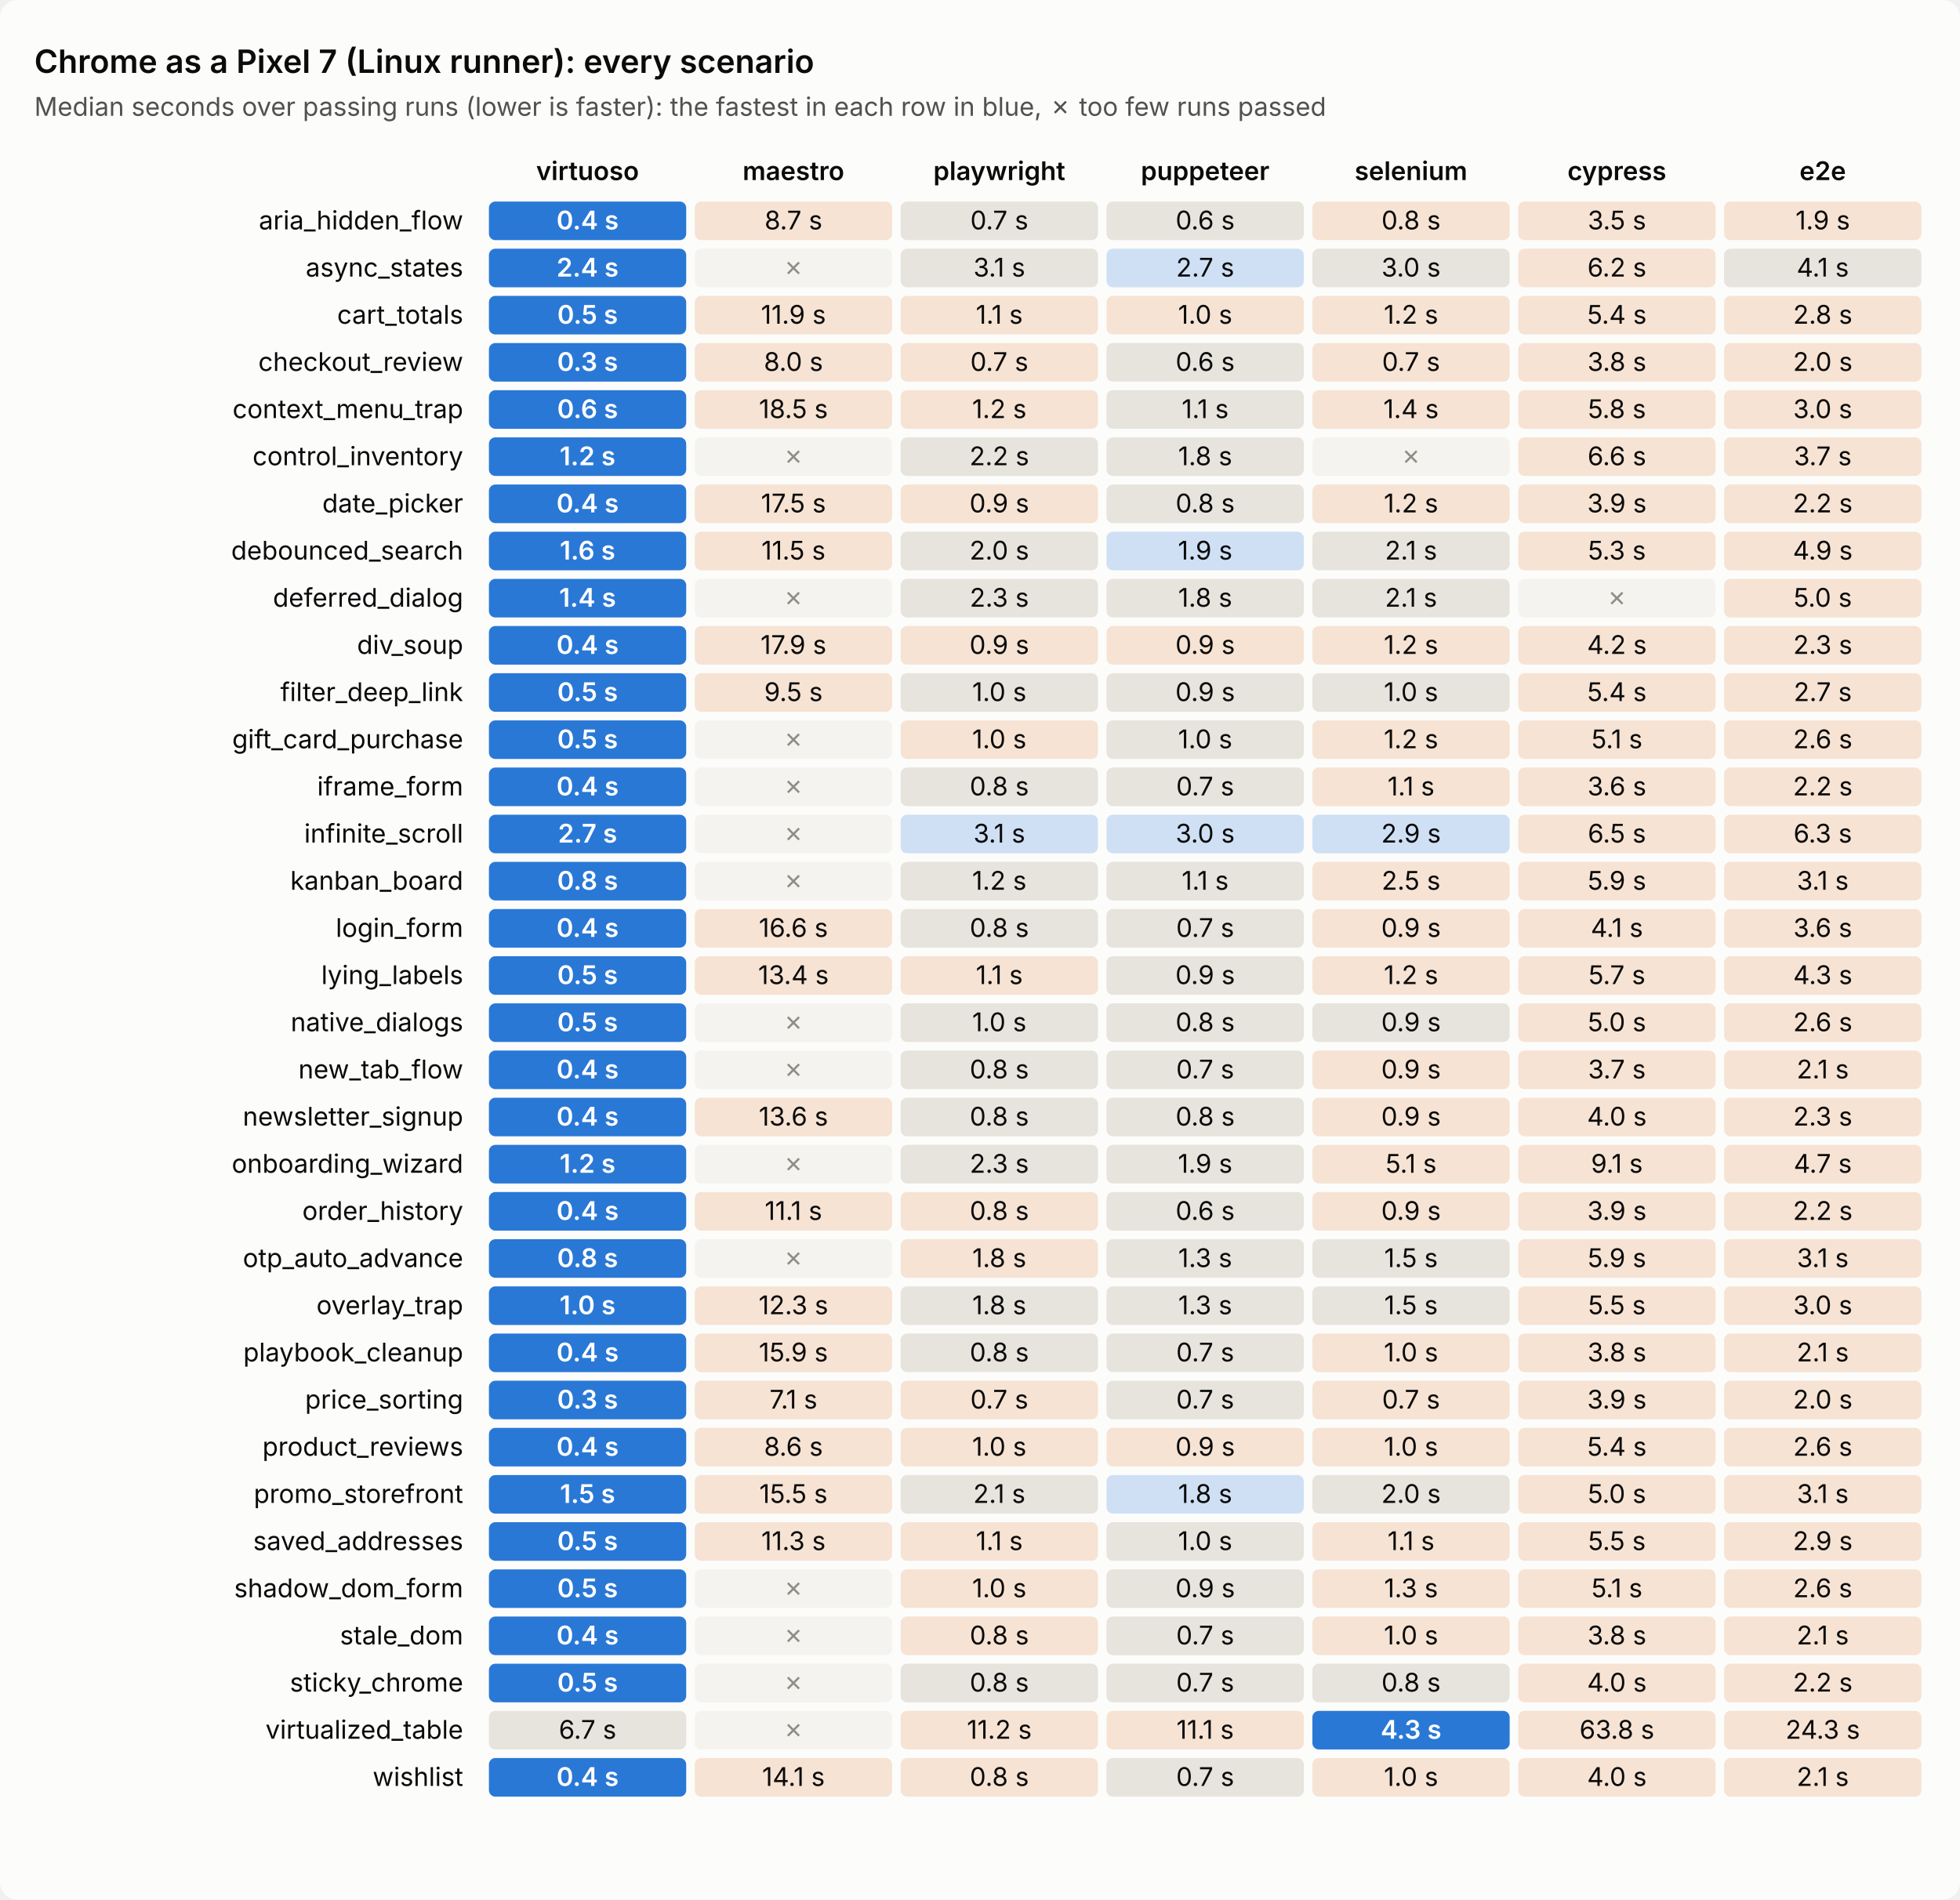
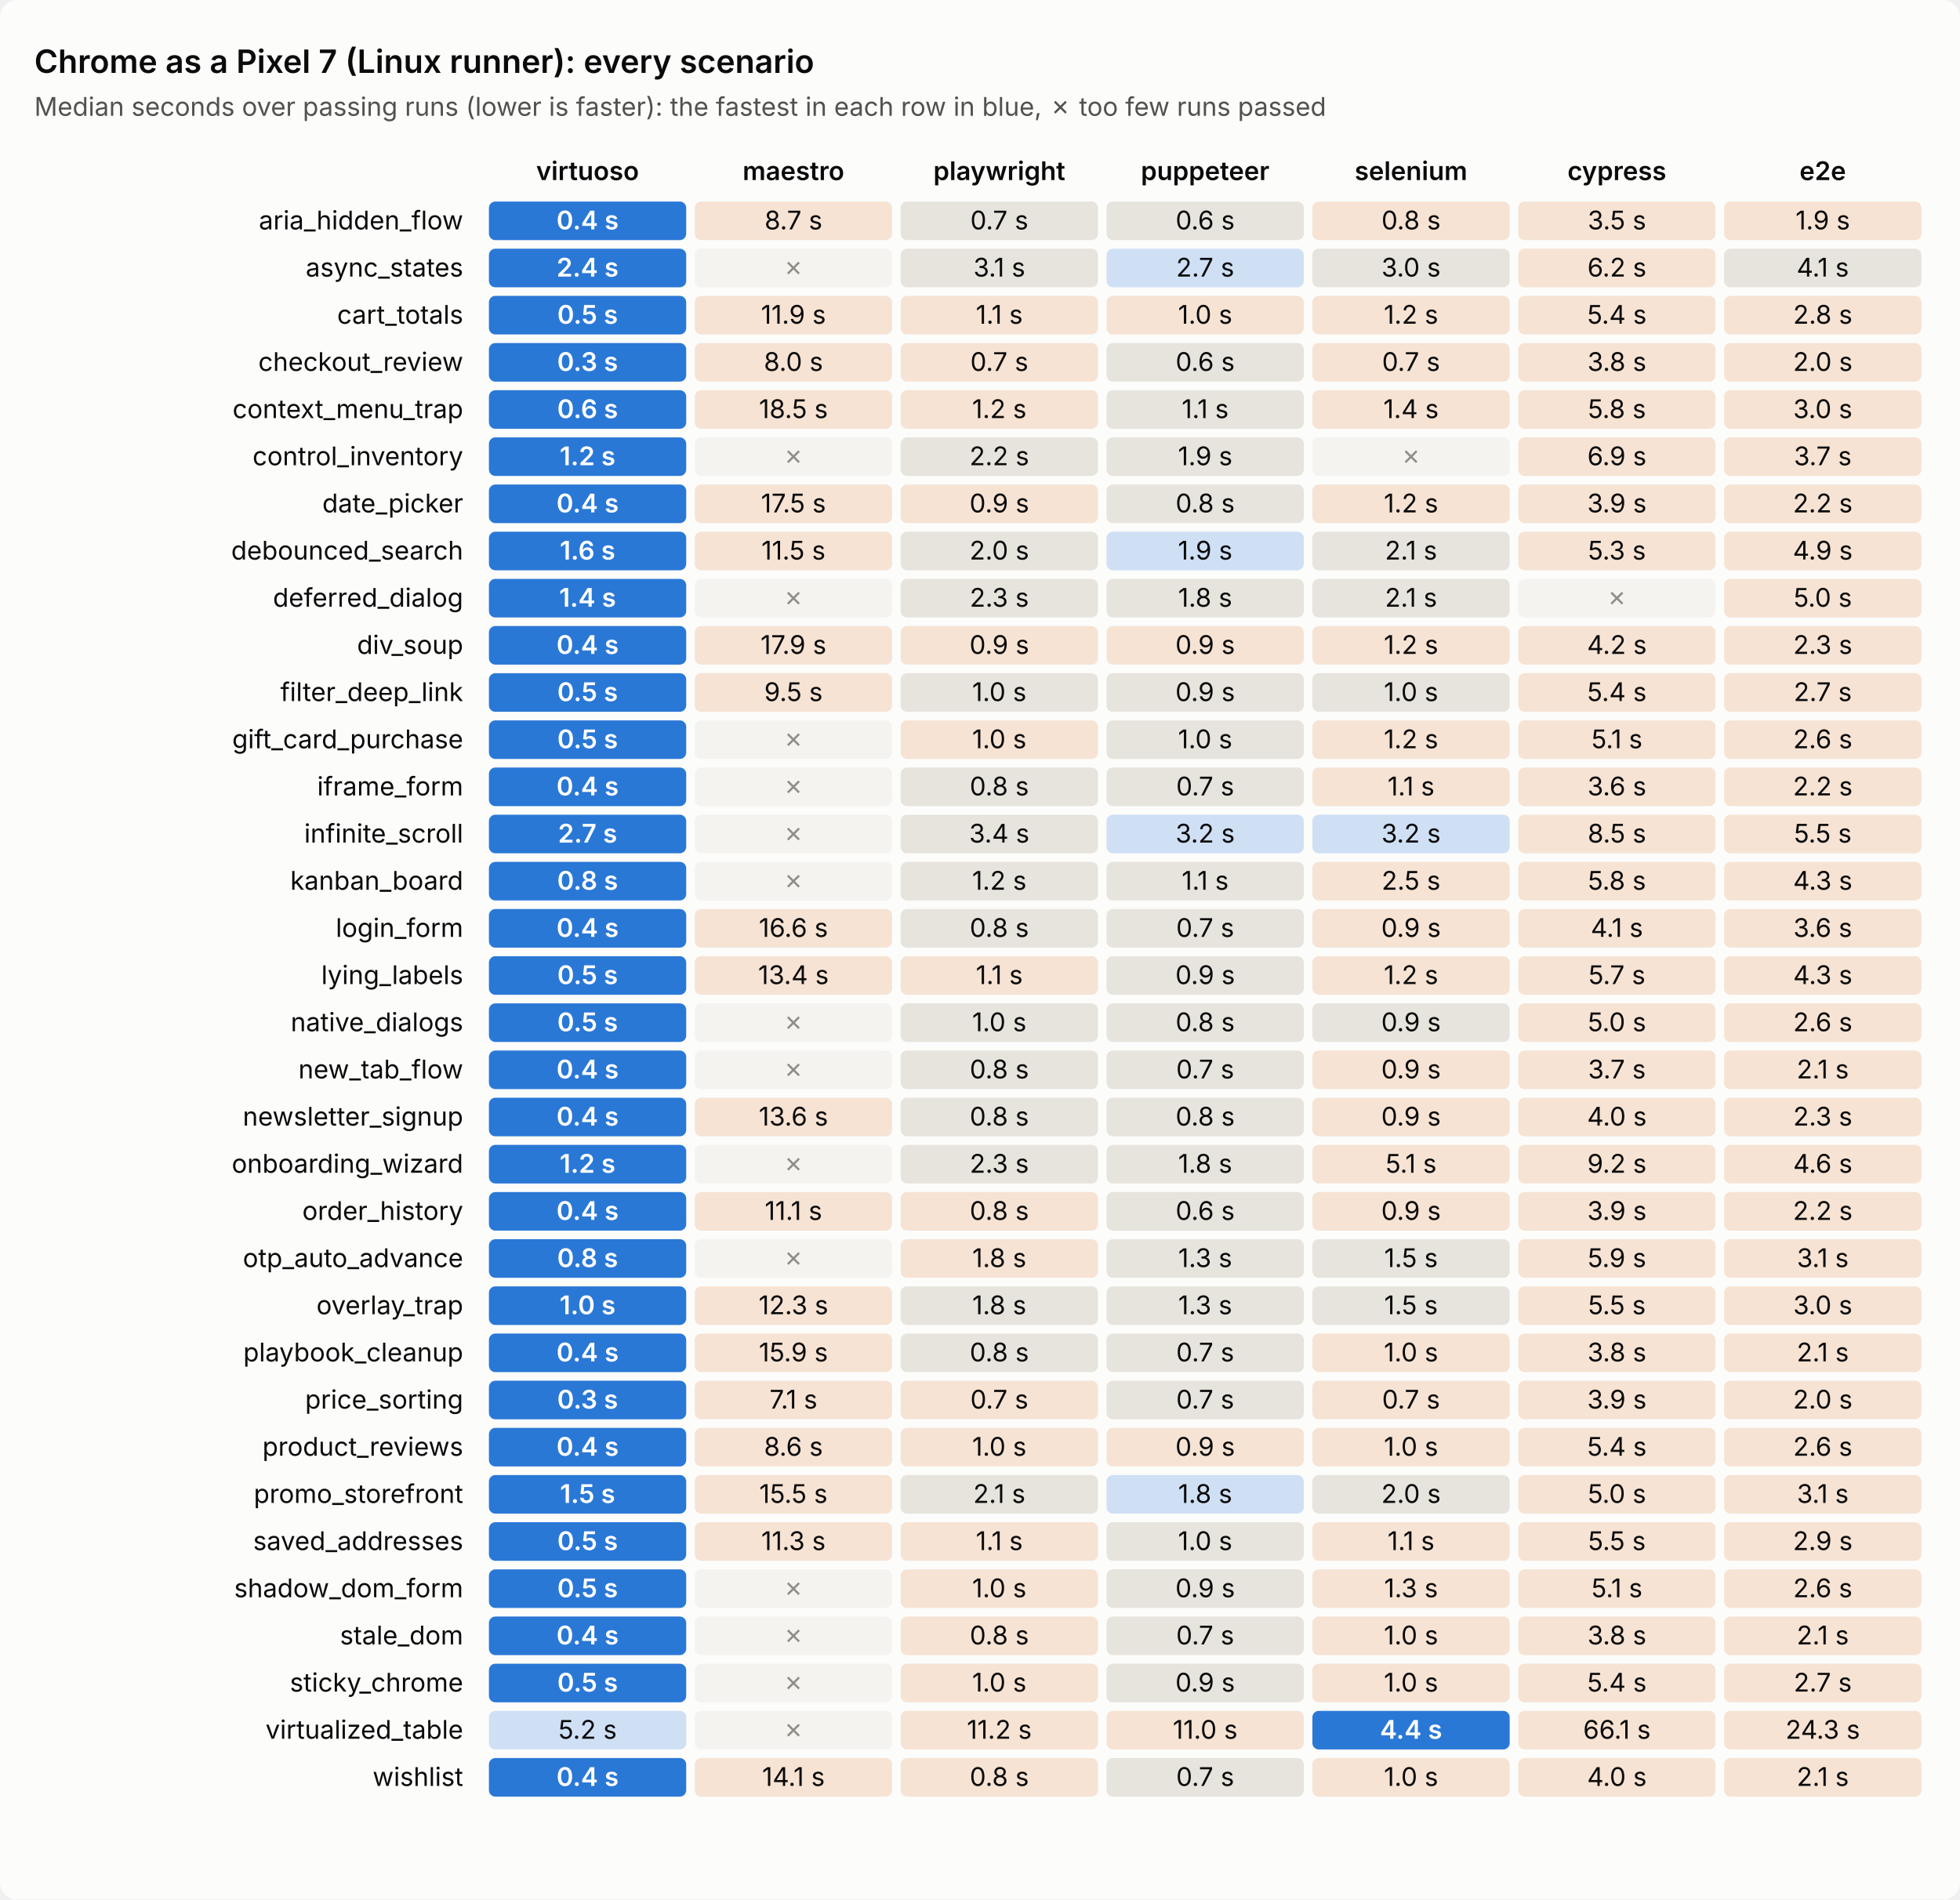
<svg xmlns="http://www.w3.org/2000/svg" viewBox="0 0 914 886" width="914" height="886" role="img" aria-label="Chrome as a Pixel 7 (Linux runner): every scenario's time per tool">
  <style>text{font:12px system-ui,-apple-system,'Segoe UI',sans-serif;fill:#0b0b0b}.sub{fill:#52514e}.title{font-size:15px;font-weight:600}.head{font-weight:600}         .bg{fill:#fcfcfb}.cell{fill:#efeee9}.best{fill:#2a78d6}.best+text{fill:#fff;font-weight:600}.near{fill:#cfe0f5}.mid{fill:#e6e4dc}.far{fill:#f6e3d3}.fail{fill:#f4f3ef}.fail+text{fill:#8f8e86}         @media (prefers-color-scheme: dark){.bg{fill:#1a1a19}text{fill:#f0efec}.sub{fill:#c3c2b7}.cell{fill:#2a2a28}.best{fill:#3987e5}.near{fill:#24364d}.mid{fill:#33322f}.far{fill:#4a3527}.fail{fill:#222221}.fail+text{fill:#7a7970}}</style>
  <rect class="bg" width="914" height="886" rx="8" />
  <text class="title" x="16" y="34.0">Chrome as a Pixel 7 (Linux runner): every scenario</text>
  <text class="sub" x="16" y="54.0">Median seconds over passing runs (lower is faster): the fastest in each row in blue, ✗ too few runs passed</text>
  <text class="head" x="274.0" y="84.0" text-anchor="middle">virtuoso</text>
  <text class="head" x="370.0" y="84.0" text-anchor="middle">maestro</text>
  <text class="head" x="466.0" y="84.0" text-anchor="middle">playwright</text>
  <text class="head" x="562.0" y="84.0" text-anchor="middle">puppeteer</text>
  <text class="head" x="658.0" y="84.0" text-anchor="middle">selenium</text>
  <text class="head" x="754.0" y="84.0" text-anchor="middle">cypress</text>
  <text class="head" x="850.0" y="84.0" text-anchor="middle">e2e</text>
  <text x="216.0" y="107.0" text-anchor="end">aria_hidden_flow</text>
  <rect class="cell best" x="228.0" y="94.0" width="92.0" height="18.0" rx="3" />
  <text x="274.0" y="107.0" text-anchor="middle">0.4 s</text>
  <rect class="cell far" x="324.0" y="94.0" width="92.0" height="18.0" rx="3" />
  <text x="370.0" y="107.0" text-anchor="middle">8.7 s</text>
  <rect class="cell mid" x="420.0" y="94.0" width="92.0" height="18.0" rx="3" />
  <text x="466.0" y="107.0" text-anchor="middle">0.7 s</text>
  <rect class="cell mid" x="516.0" y="94.0" width="92.0" height="18.0" rx="3" />
  <text x="562.0" y="107.0" text-anchor="middle">0.6 s</text>
  <rect class="cell far" x="612.0" y="94.0" width="92.0" height="18.0" rx="3" />
  <text x="658.0" y="107.0" text-anchor="middle">0.8 s</text>
  <rect class="cell far" x="708.0" y="94.0" width="92.0" height="18.0" rx="3" />
  <text x="754.0" y="107.0" text-anchor="middle">3.5 s</text>
  <rect class="cell far" x="804.0" y="94.0" width="92.0" height="18.0" rx="3" />
  <text x="850.0" y="107.0" text-anchor="middle">1.9 s</text>
  <text x="216.0" y="129.0" text-anchor="end">async_states</text>
  <rect class="cell best" x="228.0" y="116.0" width="92.0" height="18.0" rx="3" />
  <text x="274.0" y="129.0" text-anchor="middle">2.4 s</text>
  <rect class="cell fail" x="324.0" y="116.0" width="92.0" height="18.0" rx="3" />
  <text x="370.0" y="129.0" text-anchor="middle">✗</text>
  <rect class="cell mid" x="420.0" y="116.0" width="92.0" height="18.0" rx="3" />
  <text x="466.0" y="129.0" text-anchor="middle">3.1 s</text>
  <rect class="cell near" x="516.0" y="116.0" width="92.0" height="18.0" rx="3" />
  <text x="562.0" y="129.0" text-anchor="middle">2.7 s</text>
  <rect class="cell mid" x="612.0" y="116.0" width="92.0" height="18.0" rx="3" />
  <text x="658.0" y="129.0" text-anchor="middle">3.0 s</text>
  <rect class="cell far" x="708.0" y="116.0" width="92.0" height="18.0" rx="3" />
  <text x="754.0" y="129.0" text-anchor="middle">6.2 s</text>
  <rect class="cell mid" x="804.0" y="116.0" width="92.0" height="18.0" rx="3" />
  <text x="850.0" y="129.0" text-anchor="middle">4.1 s</text>
  <text x="216.0" y="151.0" text-anchor="end">cart_totals</text>
  <rect class="cell best" x="228.0" y="138.0" width="92.0" height="18.0" rx="3" />
  <text x="274.0" y="151.0" text-anchor="middle">0.5 s</text>
  <rect class="cell far" x="324.0" y="138.0" width="92.0" height="18.0" rx="3" />
  <text x="370.0" y="151.0" text-anchor="middle">11.9 s</text>
  <rect class="cell far" x="420.0" y="138.0" width="92.0" height="18.0" rx="3" />
  <text x="466.0" y="151.0" text-anchor="middle">1.1 s</text>
  <rect class="cell far" x="516.0" y="138.0" width="92.0" height="18.0" rx="3" />
  <text x="562.0" y="151.0" text-anchor="middle">1.0 s</text>
  <rect class="cell far" x="612.0" y="138.0" width="92.0" height="18.0" rx="3" />
  <text x="658.0" y="151.0" text-anchor="middle">1.2 s</text>
  <rect class="cell far" x="708.0" y="138.0" width="92.0" height="18.0" rx="3" />
  <text x="754.0" y="151.0" text-anchor="middle">5.4 s</text>
  <rect class="cell far" x="804.0" y="138.0" width="92.0" height="18.0" rx="3" />
  <text x="850.0" y="151.0" text-anchor="middle">2.8 s</text>
  <text x="216.0" y="173.0" text-anchor="end">checkout_review</text>
  <rect class="cell best" x="228.0" y="160.0" width="92.0" height="18.0" rx="3" />
  <text x="274.0" y="173.0" text-anchor="middle">0.3 s</text>
  <rect class="cell far" x="324.0" y="160.0" width="92.0" height="18.0" rx="3" />
  <text x="370.0" y="173.0" text-anchor="middle">8.0 s</text>
  <rect class="cell far" x="420.0" y="160.0" width="92.0" height="18.0" rx="3" />
  <text x="466.0" y="173.0" text-anchor="middle">0.7 s</text>
  <rect class="cell mid" x="516.0" y="160.0" width="92.0" height="18.0" rx="3" />
  <text x="562.0" y="173.0" text-anchor="middle">0.6 s</text>
  <rect class="cell far" x="612.0" y="160.0" width="92.0" height="18.0" rx="3" />
  <text x="658.0" y="173.0" text-anchor="middle">0.7 s</text>
  <rect class="cell far" x="708.0" y="160.0" width="92.0" height="18.0" rx="3" />
  <text x="754.0" y="173.0" text-anchor="middle">3.8 s</text>
  <rect class="cell far" x="804.0" y="160.0" width="92.0" height="18.0" rx="3" />
  <text x="850.0" y="173.0" text-anchor="middle">2.0 s</text>
  <text x="216.0" y="195.0" text-anchor="end">context_menu_trap</text>
  <rect class="cell best" x="228.0" y="182.0" width="92.0" height="18.0" rx="3" />
  <text x="274.0" y="195.0" text-anchor="middle">0.6 s</text>
  <rect class="cell far" x="324.0" y="182.0" width="92.0" height="18.0" rx="3" />
  <text x="370.0" y="195.0" text-anchor="middle">18.5 s</text>
  <rect class="cell far" x="420.0" y="182.0" width="92.0" height="18.0" rx="3" />
  <text x="466.0" y="195.0" text-anchor="middle">1.2 s</text>
  <rect class="cell mid" x="516.0" y="182.0" width="92.0" height="18.0" rx="3" />
  <text x="562.0" y="195.0" text-anchor="middle">1.1 s</text>
  <rect class="cell far" x="612.0" y="182.0" width="92.0" height="18.0" rx="3" />
  <text x="658.0" y="195.0" text-anchor="middle">1.4 s</text>
  <rect class="cell far" x="708.0" y="182.0" width="92.0" height="18.0" rx="3" />
  <text x="754.0" y="195.0" text-anchor="middle">5.8 s</text>
  <rect class="cell far" x="804.0" y="182.0" width="92.0" height="18.0" rx="3" />
  <text x="850.0" y="195.0" text-anchor="middle">3.0 s</text>
  <text x="216.0" y="217.0" text-anchor="end">control_inventory</text>
  <rect class="cell best" x="228.0" y="204.0" width="92.0" height="18.0" rx="3" />
  <text x="274.0" y="217.0" text-anchor="middle">1.2 s</text>
  <rect class="cell fail" x="324.0" y="204.0" width="92.0" height="18.0" rx="3" />
  <text x="370.0" y="217.0" text-anchor="middle">✗</text>
  <rect class="cell mid" x="420.0" y="204.0" width="92.0" height="18.0" rx="3" />
  <text x="466.0" y="217.0" text-anchor="middle">2.2 s</text>
  <rect class="cell mid" x="516.0" y="204.0" width="92.0" height="18.0" rx="3" />
-   <text x="562.0" y="217.0" text-anchor="middle">1.8 s</text>
+   <text x="562.0" y="217.0" text-anchor="middle">1.9 s</text>
  <rect class="cell fail" x="612.0" y="204.0" width="92.0" height="18.0" rx="3" />
  <text x="658.0" y="217.0" text-anchor="middle">✗</text>
  <rect class="cell far" x="708.0" y="204.0" width="92.0" height="18.0" rx="3" />
-   <text x="754.0" y="217.0" text-anchor="middle">6.6 s</text>
+   <text x="754.0" y="217.0" text-anchor="middle">6.9 s</text>
  <rect class="cell far" x="804.0" y="204.0" width="92.0" height="18.0" rx="3" />
  <text x="850.0" y="217.0" text-anchor="middle">3.7 s</text>
  <text x="216.0" y="239.0" text-anchor="end">date_picker</text>
  <rect class="cell best" x="228.0" y="226.0" width="92.0" height="18.0" rx="3" />
  <text x="274.0" y="239.0" text-anchor="middle">0.4 s</text>
  <rect class="cell far" x="324.0" y="226.0" width="92.0" height="18.0" rx="3" />
  <text x="370.0" y="239.0" text-anchor="middle">17.5 s</text>
  <rect class="cell far" x="420.0" y="226.0" width="92.0" height="18.0" rx="3" />
  <text x="466.0" y="239.0" text-anchor="middle">0.9 s</text>
  <rect class="cell mid" x="516.0" y="226.0" width="92.0" height="18.0" rx="3" />
  <text x="562.0" y="239.0" text-anchor="middle">0.8 s</text>
  <rect class="cell far" x="612.0" y="226.0" width="92.0" height="18.0" rx="3" />
  <text x="658.0" y="239.0" text-anchor="middle">1.2 s</text>
  <rect class="cell far" x="708.0" y="226.0" width="92.0" height="18.0" rx="3" />
  <text x="754.0" y="239.0" text-anchor="middle">3.9 s</text>
  <rect class="cell far" x="804.0" y="226.0" width="92.0" height="18.0" rx="3" />
  <text x="850.0" y="239.0" text-anchor="middle">2.2 s</text>
  <text x="216.0" y="261.0" text-anchor="end">debounced_search</text>
  <rect class="cell best" x="228.0" y="248.0" width="92.0" height="18.0" rx="3" />
  <text x="274.0" y="261.0" text-anchor="middle">1.6 s</text>
  <rect class="cell far" x="324.0" y="248.0" width="92.0" height="18.0" rx="3" />
  <text x="370.0" y="261.0" text-anchor="middle">11.5 s</text>
  <rect class="cell mid" x="420.0" y="248.0" width="92.0" height="18.0" rx="3" />
  <text x="466.0" y="261.0" text-anchor="middle">2.0 s</text>
  <rect class="cell near" x="516.0" y="248.0" width="92.0" height="18.0" rx="3" />
  <text x="562.0" y="261.0" text-anchor="middle">1.9 s</text>
  <rect class="cell mid" x="612.0" y="248.0" width="92.0" height="18.0" rx="3" />
  <text x="658.0" y="261.0" text-anchor="middle">2.1 s</text>
  <rect class="cell far" x="708.0" y="248.0" width="92.0" height="18.0" rx="3" />
  <text x="754.0" y="261.0" text-anchor="middle">5.3 s</text>
  <rect class="cell far" x="804.0" y="248.0" width="92.0" height="18.0" rx="3" />
  <text x="850.0" y="261.0" text-anchor="middle">4.9 s</text>
  <text x="216.0" y="283.0" text-anchor="end">deferred_dialog</text>
  <rect class="cell best" x="228.0" y="270.0" width="92.0" height="18.0" rx="3" />
  <text x="274.0" y="283.0" text-anchor="middle">1.4 s</text>
  <rect class="cell fail" x="324.0" y="270.0" width="92.0" height="18.0" rx="3" />
  <text x="370.0" y="283.0" text-anchor="middle">✗</text>
  <rect class="cell mid" x="420.0" y="270.0" width="92.0" height="18.0" rx="3" />
  <text x="466.0" y="283.0" text-anchor="middle">2.3 s</text>
  <rect class="cell mid" x="516.0" y="270.0" width="92.0" height="18.0" rx="3" />
  <text x="562.0" y="283.0" text-anchor="middle">1.8 s</text>
  <rect class="cell mid" x="612.0" y="270.0" width="92.0" height="18.0" rx="3" />
  <text x="658.0" y="283.0" text-anchor="middle">2.1 s</text>
  <rect class="cell fail" x="708.0" y="270.0" width="92.0" height="18.0" rx="3" />
  <text x="754.0" y="283.0" text-anchor="middle">✗</text>
  <rect class="cell far" x="804.0" y="270.0" width="92.0" height="18.0" rx="3" />
  <text x="850.0" y="283.0" text-anchor="middle">5.0 s</text>
  <text x="216.0" y="305.0" text-anchor="end">div_soup</text>
  <rect class="cell best" x="228.0" y="292.0" width="92.0" height="18.0" rx="3" />
  <text x="274.0" y="305.0" text-anchor="middle">0.4 s</text>
  <rect class="cell far" x="324.0" y="292.0" width="92.0" height="18.0" rx="3" />
  <text x="370.0" y="305.0" text-anchor="middle">17.9 s</text>
  <rect class="cell far" x="420.0" y="292.0" width="92.0" height="18.0" rx="3" />
  <text x="466.0" y="305.0" text-anchor="middle">0.9 s</text>
  <rect class="cell far" x="516.0" y="292.0" width="92.0" height="18.0" rx="3" />
  <text x="562.0" y="305.0" text-anchor="middle">0.9 s</text>
  <rect class="cell far" x="612.0" y="292.0" width="92.0" height="18.0" rx="3" />
  <text x="658.0" y="305.0" text-anchor="middle">1.2 s</text>
  <rect class="cell far" x="708.0" y="292.0" width="92.0" height="18.0" rx="3" />
  <text x="754.0" y="305.0" text-anchor="middle">4.2 s</text>
  <rect class="cell far" x="804.0" y="292.0" width="92.0" height="18.0" rx="3" />
  <text x="850.0" y="305.0" text-anchor="middle">2.3 s</text>
  <text x="216.0" y="327.0" text-anchor="end">filter_deep_link</text>
  <rect class="cell best" x="228.0" y="314.0" width="92.0" height="18.0" rx="3" />
  <text x="274.0" y="327.0" text-anchor="middle">0.5 s</text>
  <rect class="cell far" x="324.0" y="314.0" width="92.0" height="18.0" rx="3" />
  <text x="370.0" y="327.0" text-anchor="middle">9.5 s</text>
  <rect class="cell mid" x="420.0" y="314.0" width="92.0" height="18.0" rx="3" />
  <text x="466.0" y="327.0" text-anchor="middle">1.0 s</text>
  <rect class="cell mid" x="516.0" y="314.0" width="92.0" height="18.0" rx="3" />
  <text x="562.0" y="327.0" text-anchor="middle">0.9 s</text>
  <rect class="cell mid" x="612.0" y="314.0" width="92.0" height="18.0" rx="3" />
  <text x="658.0" y="327.0" text-anchor="middle">1.0 s</text>
  <rect class="cell far" x="708.0" y="314.0" width="92.0" height="18.0" rx="3" />
  <text x="754.0" y="327.0" text-anchor="middle">5.4 s</text>
  <rect class="cell far" x="804.0" y="314.0" width="92.0" height="18.0" rx="3" />
  <text x="850.0" y="327.0" text-anchor="middle">2.7 s</text>
  <text x="216.0" y="349.0" text-anchor="end">gift_card_purchase</text>
  <rect class="cell best" x="228.0" y="336.0" width="92.0" height="18.0" rx="3" />
  <text x="274.0" y="349.0" text-anchor="middle">0.5 s</text>
  <rect class="cell fail" x="324.0" y="336.0" width="92.0" height="18.0" rx="3" />
  <text x="370.0" y="349.0" text-anchor="middle">✗</text>
  <rect class="cell far" x="420.0" y="336.0" width="92.0" height="18.0" rx="3" />
  <text x="466.0" y="349.0" text-anchor="middle">1.0 s</text>
  <rect class="cell mid" x="516.0" y="336.0" width="92.0" height="18.0" rx="3" />
  <text x="562.0" y="349.0" text-anchor="middle">1.0 s</text>
  <rect class="cell far" x="612.0" y="336.0" width="92.0" height="18.0" rx="3" />
  <text x="658.0" y="349.0" text-anchor="middle">1.2 s</text>
  <rect class="cell far" x="708.0" y="336.0" width="92.0" height="18.0" rx="3" />
  <text x="754.0" y="349.0" text-anchor="middle">5.1 s</text>
  <rect class="cell far" x="804.0" y="336.0" width="92.0" height="18.0" rx="3" />
  <text x="850.0" y="349.0" text-anchor="middle">2.6 s</text>
  <text x="216.0" y="371.0" text-anchor="end">iframe_form</text>
  <rect class="cell best" x="228.0" y="358.0" width="92.0" height="18.0" rx="3" />
  <text x="274.0" y="371.0" text-anchor="middle">0.4 s</text>
  <rect class="cell fail" x="324.0" y="358.0" width="92.0" height="18.0" rx="3" />
  <text x="370.0" y="371.0" text-anchor="middle">✗</text>
  <rect class="cell mid" x="420.0" y="358.0" width="92.0" height="18.0" rx="3" />
  <text x="466.0" y="371.0" text-anchor="middle">0.8 s</text>
  <rect class="cell mid" x="516.0" y="358.0" width="92.0" height="18.0" rx="3" />
  <text x="562.0" y="371.0" text-anchor="middle">0.7 s</text>
  <rect class="cell far" x="612.0" y="358.0" width="92.0" height="18.0" rx="3" />
  <text x="658.0" y="371.0" text-anchor="middle">1.1 s</text>
  <rect class="cell far" x="708.0" y="358.0" width="92.0" height="18.0" rx="3" />
  <text x="754.0" y="371.0" text-anchor="middle">3.6 s</text>
  <rect class="cell far" x="804.0" y="358.0" width="92.0" height="18.0" rx="3" />
  <text x="850.0" y="371.0" text-anchor="middle">2.2 s</text>
  <text x="216.0" y="393.0" text-anchor="end">infinite_scroll</text>
  <rect class="cell best" x="228.0" y="380.0" width="92.0" height="18.0" rx="3" />
  <text x="274.0" y="393.0" text-anchor="middle">2.7 s</text>
  <rect class="cell fail" x="324.0" y="380.0" width="92.0" height="18.0" rx="3" />
  <text x="370.0" y="393.0" text-anchor="middle">✗</text>
-   <rect class="cell near" x="420.0" y="380.0" width="92.0" height="18.0" rx="3" />
-   <text x="466.0" y="393.0" text-anchor="middle">3.1 s</text>
+   <rect class="cell mid" x="420.0" y="380.0" width="92.0" height="18.0" rx="3" />
+   <text x="466.0" y="393.0" text-anchor="middle">3.4 s</text>
  <rect class="cell near" x="516.0" y="380.0" width="92.0" height="18.0" rx="3" />
-   <text x="562.0" y="393.0" text-anchor="middle">3.0 s</text>
+   <text x="562.0" y="393.0" text-anchor="middle">3.2 s</text>
  <rect class="cell near" x="612.0" y="380.0" width="92.0" height="18.0" rx="3" />
-   <text x="658.0" y="393.0" text-anchor="middle">2.9 s</text>
+   <text x="658.0" y="393.0" text-anchor="middle">3.2 s</text>
  <rect class="cell far" x="708.0" y="380.0" width="92.0" height="18.0" rx="3" />
-   <text x="754.0" y="393.0" text-anchor="middle">6.5 s</text>
+   <text x="754.0" y="393.0" text-anchor="middle">8.5 s</text>
  <rect class="cell far" x="804.0" y="380.0" width="92.0" height="18.0" rx="3" />
-   <text x="850.0" y="393.0" text-anchor="middle">6.3 s</text>
+   <text x="850.0" y="393.0" text-anchor="middle">5.5 s</text>
  <text x="216.0" y="415.0" text-anchor="end">kanban_board</text>
  <rect class="cell best" x="228.0" y="402.0" width="92.0" height="18.0" rx="3" />
  <text x="274.0" y="415.0" text-anchor="middle">0.8 s</text>
  <rect class="cell fail" x="324.0" y="402.0" width="92.0" height="18.0" rx="3" />
  <text x="370.0" y="415.0" text-anchor="middle">✗</text>
  <rect class="cell mid" x="420.0" y="402.0" width="92.0" height="18.0" rx="3" />
  <text x="466.0" y="415.0" text-anchor="middle">1.2 s</text>
  <rect class="cell mid" x="516.0" y="402.0" width="92.0" height="18.0" rx="3" />
  <text x="562.0" y="415.0" text-anchor="middle">1.1 s</text>
  <rect class="cell far" x="612.0" y="402.0" width="92.0" height="18.0" rx="3" />
  <text x="658.0" y="415.0" text-anchor="middle">2.5 s</text>
  <rect class="cell far" x="708.0" y="402.0" width="92.0" height="18.0" rx="3" />
-   <text x="754.0" y="415.0" text-anchor="middle">5.9 s</text>
+   <text x="754.0" y="415.0" text-anchor="middle">5.8 s</text>
  <rect class="cell far" x="804.0" y="402.0" width="92.0" height="18.0" rx="3" />
-   <text x="850.0" y="415.0" text-anchor="middle">3.1 s</text>
+   <text x="850.0" y="415.0" text-anchor="middle">4.3 s</text>
  <text x="216.0" y="437.0" text-anchor="end">login_form</text>
  <rect class="cell best" x="228.0" y="424.0" width="92.0" height="18.0" rx="3" />
  <text x="274.0" y="437.0" text-anchor="middle">0.4 s</text>
  <rect class="cell far" x="324.0" y="424.0" width="92.0" height="18.0" rx="3" />
  <text x="370.0" y="437.0" text-anchor="middle">16.6 s</text>
  <rect class="cell mid" x="420.0" y="424.0" width="92.0" height="18.0" rx="3" />
  <text x="466.0" y="437.0" text-anchor="middle">0.8 s</text>
  <rect class="cell mid" x="516.0" y="424.0" width="92.0" height="18.0" rx="3" />
  <text x="562.0" y="437.0" text-anchor="middle">0.7 s</text>
  <rect class="cell far" x="612.0" y="424.0" width="92.0" height="18.0" rx="3" />
  <text x="658.0" y="437.0" text-anchor="middle">0.9 s</text>
  <rect class="cell far" x="708.0" y="424.0" width="92.0" height="18.0" rx="3" />
  <text x="754.0" y="437.0" text-anchor="middle">4.1 s</text>
  <rect class="cell far" x="804.0" y="424.0" width="92.0" height="18.0" rx="3" />
  <text x="850.0" y="437.0" text-anchor="middle">3.6 s</text>
  <text x="216.0" y="459.0" text-anchor="end">lying_labels</text>
  <rect class="cell best" x="228.0" y="446.0" width="92.0" height="18.0" rx="3" />
  <text x="274.0" y="459.0" text-anchor="middle">0.5 s</text>
  <rect class="cell far" x="324.0" y="446.0" width="92.0" height="18.0" rx="3" />
  <text x="370.0" y="459.0" text-anchor="middle">13.4 s</text>
  <rect class="cell far" x="420.0" y="446.0" width="92.0" height="18.0" rx="3" />
  <text x="466.0" y="459.0" text-anchor="middle">1.1 s</text>
  <rect class="cell mid" x="516.0" y="446.0" width="92.0" height="18.0" rx="3" />
  <text x="562.0" y="459.0" text-anchor="middle">0.9 s</text>
  <rect class="cell far" x="612.0" y="446.0" width="92.0" height="18.0" rx="3" />
  <text x="658.0" y="459.0" text-anchor="middle">1.2 s</text>
  <rect class="cell far" x="708.0" y="446.0" width="92.0" height="18.0" rx="3" />
  <text x="754.0" y="459.0" text-anchor="middle">5.7 s</text>
  <rect class="cell far" x="804.0" y="446.0" width="92.0" height="18.0" rx="3" />
  <text x="850.0" y="459.0" text-anchor="middle">4.3 s</text>
  <text x="216.0" y="481.0" text-anchor="end">native_dialogs</text>
  <rect class="cell best" x="228.0" y="468.0" width="92.0" height="18.0" rx="3" />
  <text x="274.0" y="481.0" text-anchor="middle">0.5 s</text>
  <rect class="cell fail" x="324.0" y="468.0" width="92.0" height="18.0" rx="3" />
  <text x="370.0" y="481.0" text-anchor="middle">✗</text>
  <rect class="cell mid" x="420.0" y="468.0" width="92.0" height="18.0" rx="3" />
  <text x="466.0" y="481.0" text-anchor="middle">1.0 s</text>
  <rect class="cell mid" x="516.0" y="468.0" width="92.0" height="18.0" rx="3" />
  <text x="562.0" y="481.0" text-anchor="middle">0.8 s</text>
  <rect class="cell mid" x="612.0" y="468.0" width="92.0" height="18.0" rx="3" />
  <text x="658.0" y="481.0" text-anchor="middle">0.9 s</text>
  <rect class="cell far" x="708.0" y="468.0" width="92.0" height="18.0" rx="3" />
  <text x="754.0" y="481.0" text-anchor="middle">5.0 s</text>
  <rect class="cell far" x="804.0" y="468.0" width="92.0" height="18.0" rx="3" />
  <text x="850.0" y="481.0" text-anchor="middle">2.6 s</text>
  <text x="216.0" y="503.0" text-anchor="end">new_tab_flow</text>
  <rect class="cell best" x="228.0" y="490.0" width="92.0" height="18.0" rx="3" />
  <text x="274.0" y="503.0" text-anchor="middle">0.4 s</text>
  <rect class="cell fail" x="324.0" y="490.0" width="92.0" height="18.0" rx="3" />
  <text x="370.0" y="503.0" text-anchor="middle">✗</text>
  <rect class="cell mid" x="420.0" y="490.0" width="92.0" height="18.0" rx="3" />
  <text x="466.0" y="503.0" text-anchor="middle">0.8 s</text>
  <rect class="cell mid" x="516.0" y="490.0" width="92.0" height="18.0" rx="3" />
  <text x="562.0" y="503.0" text-anchor="middle">0.7 s</text>
  <rect class="cell far" x="612.0" y="490.0" width="92.0" height="18.0" rx="3" />
  <text x="658.0" y="503.0" text-anchor="middle">0.9 s</text>
  <rect class="cell far" x="708.0" y="490.0" width="92.0" height="18.0" rx="3" />
  <text x="754.0" y="503.0" text-anchor="middle">3.7 s</text>
  <rect class="cell far" x="804.0" y="490.0" width="92.0" height="18.0" rx="3" />
  <text x="850.0" y="503.0" text-anchor="middle">2.1 s</text>
  <text x="216.0" y="525.0" text-anchor="end">newsletter_signup</text>
  <rect class="cell best" x="228.0" y="512.0" width="92.0" height="18.0" rx="3" />
  <text x="274.0" y="525.0" text-anchor="middle">0.4 s</text>
  <rect class="cell far" x="324.0" y="512.0" width="92.0" height="18.0" rx="3" />
  <text x="370.0" y="525.0" text-anchor="middle">13.6 s</text>
  <rect class="cell mid" x="420.0" y="512.0" width="92.0" height="18.0" rx="3" />
  <text x="466.0" y="525.0" text-anchor="middle">0.8 s</text>
  <rect class="cell mid" x="516.0" y="512.0" width="92.0" height="18.0" rx="3" />
  <text x="562.0" y="525.0" text-anchor="middle">0.8 s</text>
  <rect class="cell far" x="612.0" y="512.0" width="92.0" height="18.0" rx="3" />
  <text x="658.0" y="525.0" text-anchor="middle">0.9 s</text>
  <rect class="cell far" x="708.0" y="512.0" width="92.0" height="18.0" rx="3" />
  <text x="754.0" y="525.0" text-anchor="middle">4.0 s</text>
  <rect class="cell far" x="804.0" y="512.0" width="92.0" height="18.0" rx="3" />
  <text x="850.0" y="525.0" text-anchor="middle">2.3 s</text>
  <text x="216.0" y="547.0" text-anchor="end">onboarding_wizard</text>
  <rect class="cell best" x="228.0" y="534.0" width="92.0" height="18.0" rx="3" />
  <text x="274.0" y="547.0" text-anchor="middle">1.2 s</text>
  <rect class="cell fail" x="324.0" y="534.0" width="92.0" height="18.0" rx="3" />
  <text x="370.0" y="547.0" text-anchor="middle">✗</text>
  <rect class="cell mid" x="420.0" y="534.0" width="92.0" height="18.0" rx="3" />
  <text x="466.0" y="547.0" text-anchor="middle">2.3 s</text>
  <rect class="cell mid" x="516.0" y="534.0" width="92.0" height="18.0" rx="3" />
-   <text x="562.0" y="547.0" text-anchor="middle">1.9 s</text>
+   <text x="562.0" y="547.0" text-anchor="middle">1.8 s</text>
  <rect class="cell far" x="612.0" y="534.0" width="92.0" height="18.0" rx="3" />
  <text x="658.0" y="547.0" text-anchor="middle">5.1 s</text>
  <rect class="cell far" x="708.0" y="534.0" width="92.0" height="18.0" rx="3" />
-   <text x="754.0" y="547.0" text-anchor="middle">9.1 s</text>
+   <text x="754.0" y="547.0" text-anchor="middle">9.2 s</text>
  <rect class="cell far" x="804.0" y="534.0" width="92.0" height="18.0" rx="3" />
-   <text x="850.0" y="547.0" text-anchor="middle">4.7 s</text>
+   <text x="850.0" y="547.0" text-anchor="middle">4.6 s</text>
  <text x="216.0" y="569.0" text-anchor="end">order_history</text>
  <rect class="cell best" x="228.0" y="556.0" width="92.0" height="18.0" rx="3" />
  <text x="274.0" y="569.0" text-anchor="middle">0.4 s</text>
  <rect class="cell far" x="324.0" y="556.0" width="92.0" height="18.0" rx="3" />
  <text x="370.0" y="569.0" text-anchor="middle">11.1 s</text>
  <rect class="cell far" x="420.0" y="556.0" width="92.0" height="18.0" rx="3" />
  <text x="466.0" y="569.0" text-anchor="middle">0.8 s</text>
  <rect class="cell mid" x="516.0" y="556.0" width="92.0" height="18.0" rx="3" />
  <text x="562.0" y="569.0" text-anchor="middle">0.6 s</text>
  <rect class="cell far" x="612.0" y="556.0" width="92.0" height="18.0" rx="3" />
  <text x="658.0" y="569.0" text-anchor="middle">0.9 s</text>
  <rect class="cell far" x="708.0" y="556.0" width="92.0" height="18.0" rx="3" />
  <text x="754.0" y="569.0" text-anchor="middle">3.9 s</text>
  <rect class="cell far" x="804.0" y="556.0" width="92.0" height="18.0" rx="3" />
  <text x="850.0" y="569.0" text-anchor="middle">2.2 s</text>
  <text x="216.0" y="591.0" text-anchor="end">otp_auto_advance</text>
  <rect class="cell best" x="228.0" y="578.0" width="92.0" height="18.0" rx="3" />
  <text x="274.0" y="591.0" text-anchor="middle">0.8 s</text>
  <rect class="cell fail" x="324.0" y="578.0" width="92.0" height="18.0" rx="3" />
  <text x="370.0" y="591.0" text-anchor="middle">✗</text>
  <rect class="cell far" x="420.0" y="578.0" width="92.0" height="18.0" rx="3" />
  <text x="466.0" y="591.0" text-anchor="middle">1.8 s</text>
  <rect class="cell mid" x="516.0" y="578.0" width="92.0" height="18.0" rx="3" />
  <text x="562.0" y="591.0" text-anchor="middle">1.3 s</text>
  <rect class="cell mid" x="612.0" y="578.0" width="92.0" height="18.0" rx="3" />
  <text x="658.0" y="591.0" text-anchor="middle">1.5 s</text>
  <rect class="cell far" x="708.0" y="578.0" width="92.0" height="18.0" rx="3" />
  <text x="754.0" y="591.0" text-anchor="middle">5.9 s</text>
  <rect class="cell far" x="804.0" y="578.0" width="92.0" height="18.0" rx="3" />
  <text x="850.0" y="591.0" text-anchor="middle">3.1 s</text>
  <text x="216.0" y="613.0" text-anchor="end">overlay_trap</text>
  <rect class="cell best" x="228.0" y="600.0" width="92.0" height="18.0" rx="3" />
  <text x="274.0" y="613.0" text-anchor="middle">1.0 s</text>
  <rect class="cell far" x="324.0" y="600.0" width="92.0" height="18.0" rx="3" />
  <text x="370.0" y="613.0" text-anchor="middle">12.3 s</text>
  <rect class="cell mid" x="420.0" y="600.0" width="92.0" height="18.0" rx="3" />
  <text x="466.0" y="613.0" text-anchor="middle">1.8 s</text>
  <rect class="cell mid" x="516.0" y="600.0" width="92.0" height="18.0" rx="3" />
  <text x="562.0" y="613.0" text-anchor="middle">1.3 s</text>
  <rect class="cell mid" x="612.0" y="600.0" width="92.0" height="18.0" rx="3" />
  <text x="658.0" y="613.0" text-anchor="middle">1.5 s</text>
  <rect class="cell far" x="708.0" y="600.0" width="92.0" height="18.0" rx="3" />
  <text x="754.0" y="613.0" text-anchor="middle">5.5 s</text>
  <rect class="cell far" x="804.0" y="600.0" width="92.0" height="18.0" rx="3" />
  <text x="850.0" y="613.0" text-anchor="middle">3.0 s</text>
  <text x="216.0" y="635.0" text-anchor="end">playbook_cleanup</text>
  <rect class="cell best" x="228.0" y="622.0" width="92.0" height="18.0" rx="3" />
  <text x="274.0" y="635.0" text-anchor="middle">0.4 s</text>
  <rect class="cell far" x="324.0" y="622.0" width="92.0" height="18.0" rx="3" />
  <text x="370.0" y="635.0" text-anchor="middle">15.9 s</text>
  <rect class="cell mid" x="420.0" y="622.0" width="92.0" height="18.0" rx="3" />
  <text x="466.0" y="635.0" text-anchor="middle">0.8 s</text>
  <rect class="cell mid" x="516.0" y="622.0" width="92.0" height="18.0" rx="3" />
  <text x="562.0" y="635.0" text-anchor="middle">0.7 s</text>
  <rect class="cell far" x="612.0" y="622.0" width="92.0" height="18.0" rx="3" />
  <text x="658.0" y="635.0" text-anchor="middle">1.0 s</text>
  <rect class="cell far" x="708.0" y="622.0" width="92.0" height="18.0" rx="3" />
  <text x="754.0" y="635.0" text-anchor="middle">3.8 s</text>
  <rect class="cell far" x="804.0" y="622.0" width="92.0" height="18.0" rx="3" />
  <text x="850.0" y="635.0" text-anchor="middle">2.1 s</text>
  <text x="216.0" y="657.0" text-anchor="end">price_sorting</text>
  <rect class="cell best" x="228.0" y="644.0" width="92.0" height="18.0" rx="3" />
  <text x="274.0" y="657.0" text-anchor="middle">0.3 s</text>
  <rect class="cell far" x="324.0" y="644.0" width="92.0" height="18.0" rx="3" />
  <text x="370.0" y="657.0" text-anchor="middle">7.1 s</text>
  <rect class="cell far" x="420.0" y="644.0" width="92.0" height="18.0" rx="3" />
  <text x="466.0" y="657.0" text-anchor="middle">0.7 s</text>
  <rect class="cell mid" x="516.0" y="644.0" width="92.0" height="18.0" rx="3" />
  <text x="562.0" y="657.0" text-anchor="middle">0.7 s</text>
  <rect class="cell far" x="612.0" y="644.0" width="92.0" height="18.0" rx="3" />
  <text x="658.0" y="657.0" text-anchor="middle">0.7 s</text>
  <rect class="cell far" x="708.0" y="644.0" width="92.0" height="18.0" rx="3" />
  <text x="754.0" y="657.0" text-anchor="middle">3.9 s</text>
  <rect class="cell far" x="804.0" y="644.0" width="92.0" height="18.0" rx="3" />
  <text x="850.0" y="657.0" text-anchor="middle">2.0 s</text>
  <text x="216.0" y="679.0" text-anchor="end">product_reviews</text>
  <rect class="cell best" x="228.0" y="666.0" width="92.0" height="18.0" rx="3" />
  <text x="274.0" y="679.0" text-anchor="middle">0.4 s</text>
  <rect class="cell far" x="324.0" y="666.0" width="92.0" height="18.0" rx="3" />
  <text x="370.0" y="679.0" text-anchor="middle">8.6 s</text>
  <rect class="cell far" x="420.0" y="666.0" width="92.0" height="18.0" rx="3" />
  <text x="466.0" y="679.0" text-anchor="middle">1.0 s</text>
  <rect class="cell far" x="516.0" y="666.0" width="92.0" height="18.0" rx="3" />
  <text x="562.0" y="679.0" text-anchor="middle">0.9 s</text>
  <rect class="cell far" x="612.0" y="666.0" width="92.0" height="18.0" rx="3" />
  <text x="658.0" y="679.0" text-anchor="middle">1.0 s</text>
  <rect class="cell far" x="708.0" y="666.0" width="92.0" height="18.0" rx="3" />
  <text x="754.0" y="679.0" text-anchor="middle">5.4 s</text>
  <rect class="cell far" x="804.0" y="666.0" width="92.0" height="18.0" rx="3" />
  <text x="850.0" y="679.0" text-anchor="middle">2.6 s</text>
  <text x="216.0" y="701.0" text-anchor="end">promo_storefront</text>
  <rect class="cell best" x="228.0" y="688.0" width="92.0" height="18.0" rx="3" />
  <text x="274.0" y="701.0" text-anchor="middle">1.5 s</text>
  <rect class="cell far" x="324.0" y="688.0" width="92.0" height="18.0" rx="3" />
  <text x="370.0" y="701.0" text-anchor="middle">15.5 s</text>
  <rect class="cell mid" x="420.0" y="688.0" width="92.0" height="18.0" rx="3" />
  <text x="466.0" y="701.0" text-anchor="middle">2.1 s</text>
  <rect class="cell near" x="516.0" y="688.0" width="92.0" height="18.0" rx="3" />
  <text x="562.0" y="701.0" text-anchor="middle">1.8 s</text>
  <rect class="cell mid" x="612.0" y="688.0" width="92.0" height="18.0" rx="3" />
  <text x="658.0" y="701.0" text-anchor="middle">2.0 s</text>
  <rect class="cell far" x="708.0" y="688.0" width="92.0" height="18.0" rx="3" />
  <text x="754.0" y="701.0" text-anchor="middle">5.0 s</text>
  <rect class="cell far" x="804.0" y="688.0" width="92.0" height="18.0" rx="3" />
  <text x="850.0" y="701.0" text-anchor="middle">3.1 s</text>
  <text x="216.0" y="723.0" text-anchor="end">saved_addresses</text>
  <rect class="cell best" x="228.0" y="710.0" width="92.0" height="18.0" rx="3" />
  <text x="274.0" y="723.0" text-anchor="middle">0.5 s</text>
  <rect class="cell far" x="324.0" y="710.0" width="92.0" height="18.0" rx="3" />
  <text x="370.0" y="723.0" text-anchor="middle">11.3 s</text>
  <rect class="cell far" x="420.0" y="710.0" width="92.0" height="18.0" rx="3" />
  <text x="466.0" y="723.0" text-anchor="middle">1.1 s</text>
  <rect class="cell mid" x="516.0" y="710.0" width="92.0" height="18.0" rx="3" />
  <text x="562.0" y="723.0" text-anchor="middle">1.0 s</text>
  <rect class="cell far" x="612.0" y="710.0" width="92.0" height="18.0" rx="3" />
  <text x="658.0" y="723.0" text-anchor="middle">1.1 s</text>
  <rect class="cell far" x="708.0" y="710.0" width="92.0" height="18.0" rx="3" />
  <text x="754.0" y="723.0" text-anchor="middle">5.5 s</text>
  <rect class="cell far" x="804.0" y="710.0" width="92.0" height="18.0" rx="3" />
  <text x="850.0" y="723.0" text-anchor="middle">2.9 s</text>
  <text x="216.0" y="745.0" text-anchor="end">shadow_dom_form</text>
  <rect class="cell best" x="228.0" y="732.0" width="92.0" height="18.0" rx="3" />
  <text x="274.0" y="745.0" text-anchor="middle">0.5 s</text>
  <rect class="cell fail" x="324.0" y="732.0" width="92.0" height="18.0" rx="3" />
  <text x="370.0" y="745.0" text-anchor="middle">✗</text>
  <rect class="cell far" x="420.0" y="732.0" width="92.0" height="18.0" rx="3" />
  <text x="466.0" y="745.0" text-anchor="middle">1.0 s</text>
  <rect class="cell mid" x="516.0" y="732.0" width="92.0" height="18.0" rx="3" />
  <text x="562.0" y="745.0" text-anchor="middle">0.9 s</text>
  <rect class="cell far" x="612.0" y="732.0" width="92.0" height="18.0" rx="3" />
  <text x="658.0" y="745.0" text-anchor="middle">1.3 s</text>
  <rect class="cell far" x="708.0" y="732.0" width="92.0" height="18.0" rx="3" />
  <text x="754.0" y="745.0" text-anchor="middle">5.1 s</text>
  <rect class="cell far" x="804.0" y="732.0" width="92.0" height="18.0" rx="3" />
  <text x="850.0" y="745.0" text-anchor="middle">2.6 s</text>
  <text x="216.0" y="767.0" text-anchor="end">stale_dom</text>
  <rect class="cell best" x="228.0" y="754.0" width="92.0" height="18.0" rx="3" />
  <text x="274.0" y="767.0" text-anchor="middle">0.4 s</text>
  <rect class="cell fail" x="324.0" y="754.0" width="92.0" height="18.0" rx="3" />
  <text x="370.0" y="767.0" text-anchor="middle">✗</text>
  <rect class="cell far" x="420.0" y="754.0" width="92.0" height="18.0" rx="3" />
  <text x="466.0" y="767.0" text-anchor="middle">0.8 s</text>
  <rect class="cell mid" x="516.0" y="754.0" width="92.0" height="18.0" rx="3" />
  <text x="562.0" y="767.0" text-anchor="middle">0.7 s</text>
  <rect class="cell far" x="612.0" y="754.0" width="92.0" height="18.0" rx="3" />
  <text x="658.0" y="767.0" text-anchor="middle">1.0 s</text>
  <rect class="cell far" x="708.0" y="754.0" width="92.0" height="18.0" rx="3" />
  <text x="754.0" y="767.0" text-anchor="middle">3.8 s</text>
  <rect class="cell far" x="804.0" y="754.0" width="92.0" height="18.0" rx="3" />
  <text x="850.0" y="767.0" text-anchor="middle">2.1 s</text>
  <text x="216.0" y="789.0" text-anchor="end">sticky_chrome</text>
  <rect class="cell best" x="228.0" y="776.0" width="92.0" height="18.0" rx="3" />
  <text x="274.0" y="789.0" text-anchor="middle">0.5 s</text>
  <rect class="cell fail" x="324.0" y="776.0" width="92.0" height="18.0" rx="3" />
  <text x="370.0" y="789.0" text-anchor="middle">✗</text>
-   <rect class="cell mid" x="420.0" y="776.0" width="92.0" height="18.0" rx="3" />
-   <text x="466.0" y="789.0" text-anchor="middle">0.8 s</text>
+   <rect class="cell far" x="420.0" y="776.0" width="92.0" height="18.0" rx="3" />
+   <text x="466.0" y="789.0" text-anchor="middle">1.0 s</text>
  <rect class="cell mid" x="516.0" y="776.0" width="92.0" height="18.0" rx="3" />
-   <text x="562.0" y="789.0" text-anchor="middle">0.7 s</text>
-   <rect class="cell mid" x="612.0" y="776.0" width="92.0" height="18.0" rx="3" />
-   <text x="658.0" y="789.0" text-anchor="middle">0.8 s</text>
+   <text x="562.0" y="789.0" text-anchor="middle">0.9 s</text>
+   <rect class="cell far" x="612.0" y="776.0" width="92.0" height="18.0" rx="3" />
+   <text x="658.0" y="789.0" text-anchor="middle">1.0 s</text>
  <rect class="cell far" x="708.0" y="776.0" width="92.0" height="18.0" rx="3" />
-   <text x="754.0" y="789.0" text-anchor="middle">4.0 s</text>
+   <text x="754.0" y="789.0" text-anchor="middle">5.4 s</text>
  <rect class="cell far" x="804.0" y="776.0" width="92.0" height="18.0" rx="3" />
-   <text x="850.0" y="789.0" text-anchor="middle">2.2 s</text>
+   <text x="850.0" y="789.0" text-anchor="middle">2.7 s</text>
  <text x="216.0" y="811.0" text-anchor="end">virtualized_table</text>
-   <rect class="cell mid" x="228.0" y="798.0" width="92.0" height="18.0" rx="3" />
-   <text x="274.0" y="811.0" text-anchor="middle">6.7 s</text>
+   <rect class="cell near" x="228.0" y="798.0" width="92.0" height="18.0" rx="3" />
+   <text x="274.0" y="811.0" text-anchor="middle">5.2 s</text>
  <rect class="cell fail" x="324.0" y="798.0" width="92.0" height="18.0" rx="3" />
  <text x="370.0" y="811.0" text-anchor="middle">✗</text>
  <rect class="cell far" x="420.0" y="798.0" width="92.0" height="18.0" rx="3" />
  <text x="466.0" y="811.0" text-anchor="middle">11.2 s</text>
  <rect class="cell far" x="516.0" y="798.0" width="92.0" height="18.0" rx="3" />
-   <text x="562.0" y="811.0" text-anchor="middle">11.1 s</text>
+   <text x="562.0" y="811.0" text-anchor="middle">11.0 s</text>
  <rect class="cell best" x="612.0" y="798.0" width="92.0" height="18.0" rx="3" />
-   <text x="658.0" y="811.0" text-anchor="middle">4.3 s</text>
+   <text x="658.0" y="811.0" text-anchor="middle">4.4 s</text>
  <rect class="cell far" x="708.0" y="798.0" width="92.0" height="18.0" rx="3" />
-   <text x="754.0" y="811.0" text-anchor="middle">63.8 s</text>
+   <text x="754.0" y="811.0" text-anchor="middle">66.1 s</text>
  <rect class="cell far" x="804.0" y="798.0" width="92.0" height="18.0" rx="3" />
  <text x="850.0" y="811.0" text-anchor="middle">24.3 s</text>
  <text x="216.0" y="833.0" text-anchor="end">wishlist</text>
  <rect class="cell best" x="228.0" y="820.0" width="92.0" height="18.0" rx="3" />
  <text x="274.0" y="833.0" text-anchor="middle">0.4 s</text>
  <rect class="cell far" x="324.0" y="820.0" width="92.0" height="18.0" rx="3" />
  <text x="370.0" y="833.0" text-anchor="middle">14.1 s</text>
  <rect class="cell far" x="420.0" y="820.0" width="92.0" height="18.0" rx="3" />
  <text x="466.0" y="833.0" text-anchor="middle">0.8 s</text>
  <rect class="cell mid" x="516.0" y="820.0" width="92.0" height="18.0" rx="3" />
  <text x="562.0" y="833.0" text-anchor="middle">0.7 s</text>
  <rect class="cell far" x="612.0" y="820.0" width="92.0" height="18.0" rx="3" />
  <text x="658.0" y="833.0" text-anchor="middle">1.0 s</text>
  <rect class="cell far" x="708.0" y="820.0" width="92.0" height="18.0" rx="3" />
  <text x="754.0" y="833.0" text-anchor="middle">4.0 s</text>
  <rect class="cell far" x="804.0" y="820.0" width="92.0" height="18.0" rx="3" />
  <text x="850.0" y="833.0" text-anchor="middle">2.1 s</text>
</svg>
